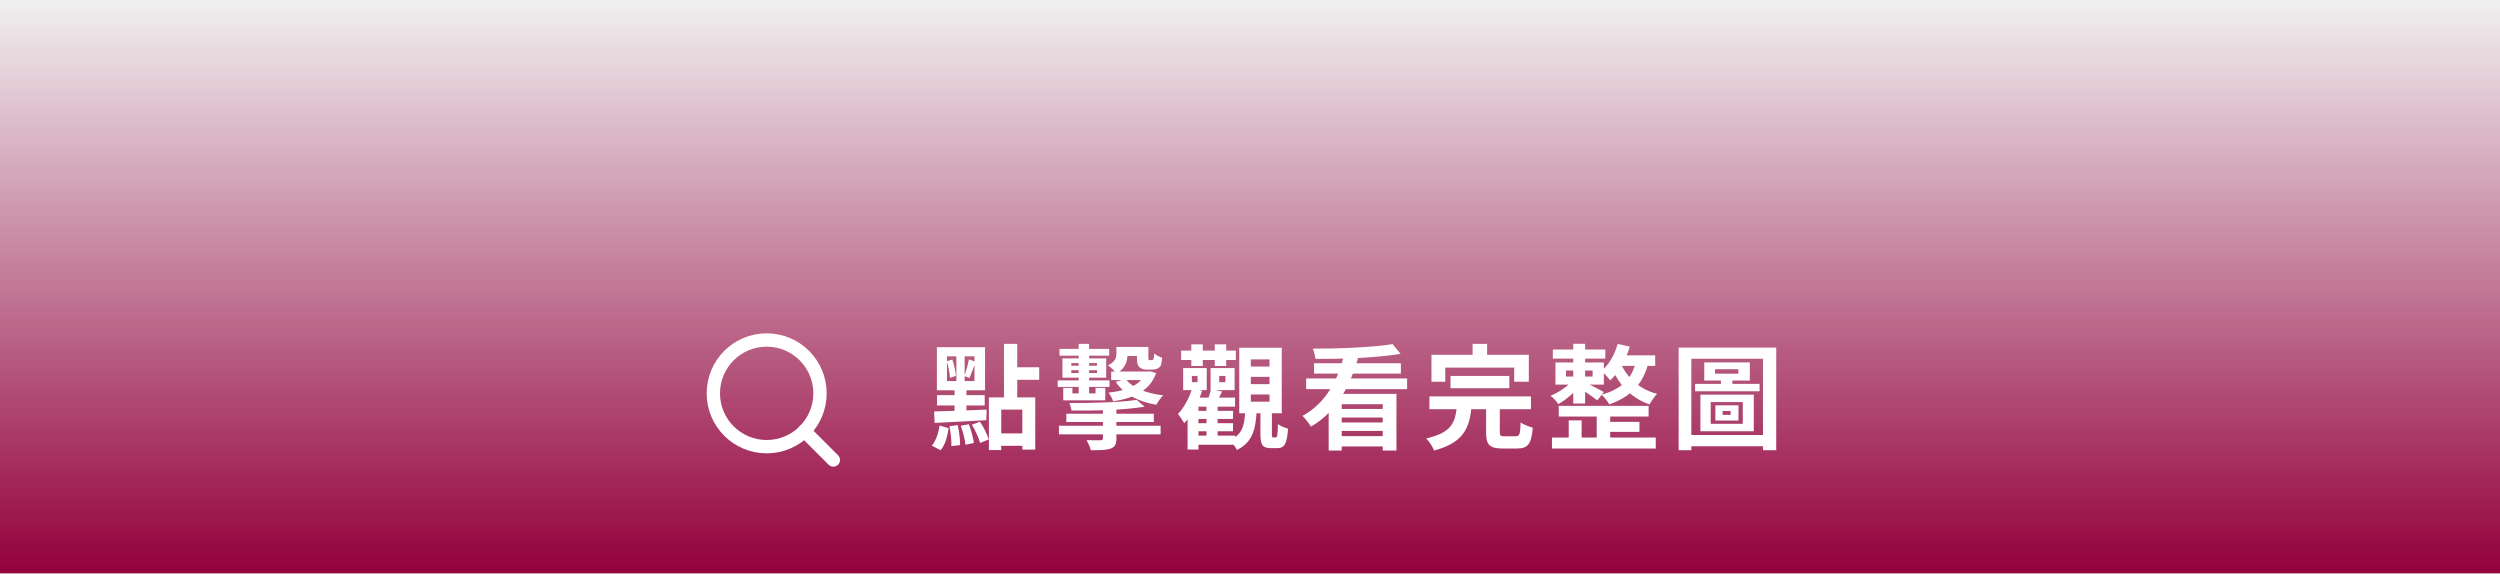
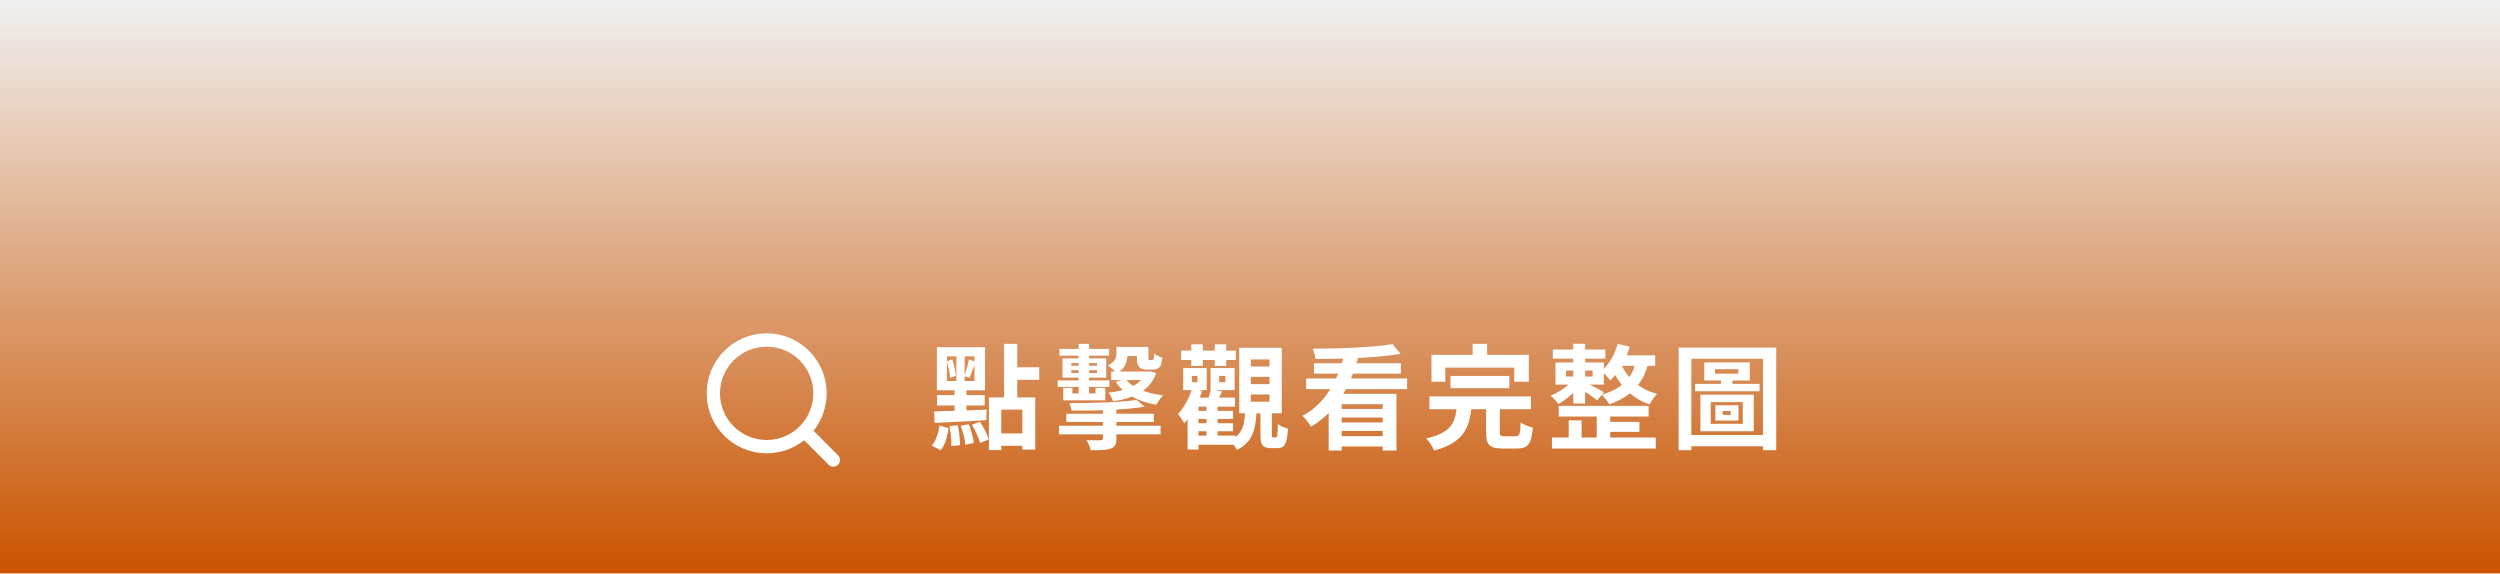
<svg xmlns="http://www.w3.org/2000/svg" width="375" height="86" viewBox="0 0 375 86" fill="none">
  <rect width="375" height="86" fill="url(#paint0_linear_207_228)" />
  <path d="M148.335 59.608H155.288V67.445H153.35V61.444H150.188V67.513H148.335V59.608ZM150.596 51.584H152.585V60.101H150.596V51.584ZM151.786 55.086H155.883V56.973H151.786V55.086ZM149.304 65.014H154.251V66.867H149.304V65.014ZM142.045 53.454V57.16H146.176V53.454H142.045ZM140.532 52.077H147.757V58.537H140.532V52.077ZM142.011 54.185L142.844 53.93C143.116 54.712 143.337 55.732 143.388 56.378L142.504 56.667C142.47 55.987 142.266 54.967 142.011 54.185ZM142.419 63.926L143.66 63.773C143.881 64.725 144.017 65.949 144.017 66.765L142.708 66.918C142.742 66.102 142.606 64.878 142.419 63.926ZM144.119 63.858L145.326 63.637C145.666 64.521 145.989 65.677 146.074 66.442L144.816 66.714C144.748 65.949 144.442 64.759 144.119 63.858ZM145.785 63.705L146.992 63.263C147.553 64.079 148.097 65.167 148.301 65.915L147.026 66.442C146.822 65.694 146.295 64.555 145.785 63.705ZM140.94 63.824L142.3 64.232C142.096 65.456 141.79 66.748 141.093 67.53L139.767 66.85C140.396 66.136 140.77 64.946 140.94 63.824ZM145.343 53.913L146.363 54.27C146.04 55.086 145.7 56.072 145.411 56.684L144.663 56.412C144.901 55.715 145.207 54.627 145.343 53.913ZM140.124 61.716C142.113 61.665 145.122 61.563 147.995 61.444L147.944 63.025C145.173 63.195 142.266 63.331 140.192 63.433L140.124 61.716ZM140.549 59.268H147.706V60.815H140.549V59.268ZM143.456 52.774H144.697V57.908H144.969V62.345H143.184V57.908H143.456V52.774ZM159.946 62.056H173.07V63.297H159.946V62.056ZM158.841 63.858H174.09V65.15H158.841V63.858ZM165.437 60.662H167.46V65.779C167.46 66.697 167.222 67.071 166.542 67.309C165.862 67.53 164.944 67.53 163.618 67.53C163.516 67.071 163.227 66.442 162.989 66.017C163.788 66.051 164.808 66.051 165.063 66.034C165.335 66.034 165.437 65.966 165.437 65.728V60.662ZM170.503 59.982L171.693 61.002C168.769 61.495 164.366 61.631 160.728 61.58C160.694 61.274 160.524 60.747 160.405 60.458C163.958 60.475 168.208 60.339 170.503 59.982ZM158.926 52.332H166.372V53.352H158.926V52.332ZM158.654 57.058H166.423V58.044H158.654V57.058ZM160.694 55.528V55.953H164.553V55.528H160.694ZM160.694 54.457V54.865H164.553V54.457H160.694ZM159.368 53.76H165.93V56.65H159.368V53.76ZM161.799 51.584H163.363V59.88H161.799V51.584ZM166.678 55.732H172.526V57.007H166.678V55.732ZM168.429 52.043H171.455V53.403H168.429V52.043ZM171.863 55.732H172.186L172.492 55.698L173.427 55.953C172.458 58.639 170.129 59.71 166.967 60.203C166.848 59.795 166.542 59.2 166.27 58.894C169.007 58.605 171.115 57.772 171.863 55.885V55.732ZM168.837 56.837C169.823 58.163 171.931 59.013 174.481 59.302C174.124 59.642 173.665 60.288 173.444 60.713C170.707 60.254 168.565 59.098 167.358 57.279L168.837 56.837ZM167.46 52.043H169.126V53.097C169.126 54.134 168.837 55.273 167.477 56.004C167.239 55.664 166.525 55.018 166.185 54.797C167.307 54.27 167.46 53.658 167.46 53.046V52.043ZM170.537 52.043H172.254V53.522C172.254 53.76 172.271 53.896 172.288 53.964C172.339 53.998 172.39 54.015 172.458 54.015C172.526 54.015 172.645 54.015 172.73 54.015C172.798 54.015 172.883 53.998 172.917 53.981C172.968 53.964 173.019 53.913 173.053 53.777C173.087 53.658 173.104 53.369 173.121 53.012C173.41 53.267 173.92 53.539 174.328 53.658C174.294 54.117 174.209 54.627 174.107 54.831C173.988 55.052 173.801 55.222 173.563 55.307C173.359 55.409 173.019 55.443 172.764 55.443C172.543 55.443 172.203 55.443 171.982 55.443C171.608 55.443 171.149 55.324 170.911 55.069C170.639 54.814 170.537 54.474 170.537 53.573V52.043ZM159.487 58.18H160.864V59.013H164.332V58.18H165.794V60.05H159.487V58.18ZM179.054 61.631H184.953V62.838H179.054V61.631ZM179.054 63.484H184.953V64.691H179.054V63.484ZM178.969 65.337H185.293V66.714H178.969V65.337ZM177.167 52.587H185.378V53.998H177.167V52.587ZM180.975 60.407H182.641V66.17H180.975V60.407ZM178.697 51.652H180.414V54.899H178.697V51.652ZM182.216 51.652H183.933V54.899H182.216V51.652ZM178.782 56.395V57.33H179.632V56.395H178.782ZM177.473 55.205H181.009V58.52H177.473V55.205ZM182.879 56.395V57.33H183.814V56.395H182.879ZM181.587 55.205H185.191V58.52H181.587V55.205ZM179.768 59.642H185.259V61.002H179.768V67.428H178.136V60.764L179.156 59.642H179.768ZM181.672 58.367L183.321 58.724C182.947 59.438 182.59 60.169 182.301 60.662L181.026 60.305C181.281 59.744 181.536 58.928 181.672 58.367ZM178.833 58.231L180.312 58.639C179.717 60.441 178.731 62.294 177.643 63.484C177.456 63.161 176.98 62.43 176.691 62.107C177.592 61.155 178.391 59.71 178.833 58.231ZM187.622 56.531V57.619H190.427V56.531H187.622ZM187.622 59.166V60.254H190.427V59.166H187.622ZM187.622 53.913V54.984H190.427V53.913H187.622ZM185.888 52.162H192.263V61.988H185.888V52.162ZM189.067 61.716H190.784V65.133C190.784 65.558 190.818 65.609 190.988 65.609C191.056 65.609 191.277 65.609 191.362 65.609C191.583 65.609 191.651 65.388 191.685 63.603C192.008 63.892 192.739 64.164 193.198 64.3C193.062 66.629 192.637 67.224 191.566 67.224C191.311 67.224 190.92 67.224 190.682 67.224C189.339 67.224 189.067 66.697 189.067 65.15V61.716ZM186.772 61.784H188.489C188.336 64.436 187.86 66.357 185.531 67.496C185.327 67.054 184.834 66.357 184.443 66.034C186.364 65.201 186.653 63.824 186.772 61.784ZM199.301 59.081H209.467V67.581H207.41V60.628H201.256V67.581H199.301V59.081ZM195.918 56.769H211.065V58.367H195.918V56.769ZM197.108 54.491H210.13V56.038H197.108V54.491ZM200.627 61.342H208.243V62.634H200.627V61.342ZM200.627 63.365H208.243V64.64H200.627V63.365ZM200.389 65.422H208.243V66.969H200.389V65.422ZM208.889 51.618L210.079 53.08C206.594 53.658 201.528 53.862 197.312 53.828C197.278 53.386 197.091 52.706 196.921 52.298C201.086 52.298 206.016 52.094 208.889 51.618ZM201.647 53.029L203.772 53.454C202.616 57.687 200.576 61.733 196.649 63.994C196.377 63.535 195.782 62.77 195.374 62.379C198.978 60.441 200.848 56.701 201.647 53.029ZM217.576 56.395H226.399V58.231H217.576V56.395ZM214.414 59.455H229.646V61.376H214.414V59.455ZM218.528 60.985H220.738C220.415 64.147 219.599 66.391 215.111 67.581C214.907 67.037 214.38 66.187 213.921 65.762C217.814 64.895 218.273 63.314 218.528 60.985ZM222.914 60.662H224.971V64.81C224.971 65.354 225.073 65.439 225.668 65.439C225.94 65.439 227.045 65.439 227.368 65.439C227.929 65.439 228.031 65.15 228.099 63.365C228.507 63.688 229.391 64.011 229.918 64.147C229.714 66.629 229.17 67.275 227.555 67.275C227.164 67.275 225.77 67.275 225.379 67.275C223.39 67.275 222.914 66.68 222.914 64.844V60.662ZM220.891 51.584H223.067V54.661H220.891V51.584ZM214.72 53.216H229.323V57.262H227.13V55.137H216.794V57.262H214.72V53.216ZM233.811 60.883H247.292V62.481H233.811V60.883ZM232.927 52.434H240.798V53.794H232.927V52.434ZM240.611 63.28H245.915V64.776H240.611V63.28ZM232.791 65.626H248.363V67.275H232.791V65.626ZM239.506 61.529H241.529V66.425H239.506V61.529ZM235.987 51.567H237.772V60.526H235.987V51.567ZM235.307 63.059H237.245V66.578H235.307V63.059ZM234.899 55.579V56.48H238.894V55.579H234.899ZM233.318 54.372H240.577V57.687H233.318V54.372ZM237.84 57.398C238.384 57.636 240.118 58.537 240.577 58.809L239.591 60.067C238.979 59.557 237.568 58.605 236.871 58.18L237.84 57.398ZM242.651 51.584L244.47 51.992C243.875 53.981 242.821 55.885 241.529 57.058C241.274 56.684 240.611 55.97 240.22 55.647C241.359 54.695 242.209 53.182 242.651 51.584ZM242.685 53.301H248.278V54.882H241.903L242.685 53.301ZM245.422 54.032L247.309 54.202C246.527 57.653 244.538 59.54 241.393 60.662C241.189 60.271 240.611 59.523 240.237 59.2C243.144 58.401 244.895 56.82 245.422 54.032ZM243.008 54.236C243.739 56.174 245.507 58.282 248.567 59.081C248.193 59.438 247.683 60.186 247.428 60.662C244.317 59.608 242.498 57.126 241.699 54.967L243.008 54.236ZM235.817 57.16L237.092 57.687C236.31 58.775 234.899 59.982 233.743 60.611C233.488 60.22 232.961 59.642 232.587 59.353C233.743 58.894 235.103 57.993 235.817 57.16ZM257.254 55.375V56.055H260.756V55.375H257.254ZM255.639 54.355H262.473V57.075H255.639V54.355ZM256.608 60.305V63.569H261.419V60.305H256.608ZM255.061 59.2H263.068V64.691H255.061V59.2ZM258.393 61.648V62.226H259.6V61.648H258.393ZM257.305 60.798H260.773V63.076H257.305V60.798ZM254.262 57.585H263.935V58.69H254.262V57.585ZM258.138 56.412H259.855V58.078H258.138V56.412ZM251.797 52.145H266.434V67.53H264.445V53.811H253.701V67.53H251.797V52.145ZM253.004 65.252H265.448V66.935H253.004V65.252Z" fill="white" />
  <path d="M115 67C119.418 67 123 63.418 123 59C123 54.582 119.418 51 115 51C110.582 51 107 54.582 107 59C107 63.418 110.582 67 115 67Z" stroke="white" stroke-width="2" stroke-linecap="round" stroke-linejoin="round" />
  <path d="M125 69L120.65 64.65" stroke="white" stroke-width="2" stroke-linecap="round" stroke-linejoin="round" />
  <defs>
    <linearGradient id="paint0_linear_207_228" x1="187.5" y1="0" x2="187.5" y2="86" gradientUnits="userSpaceOnUse">
-       <stop stop-color="#93003B" stop-opacity="0" />
-       <stop offset="1" stop-color="#93003B" />
+       <stop stop-color="#ca5400" stop-opacity="0" />
+       <stop offset="1" stop-color="#ca5400" />
    </linearGradient>
  </defs>
</svg>
